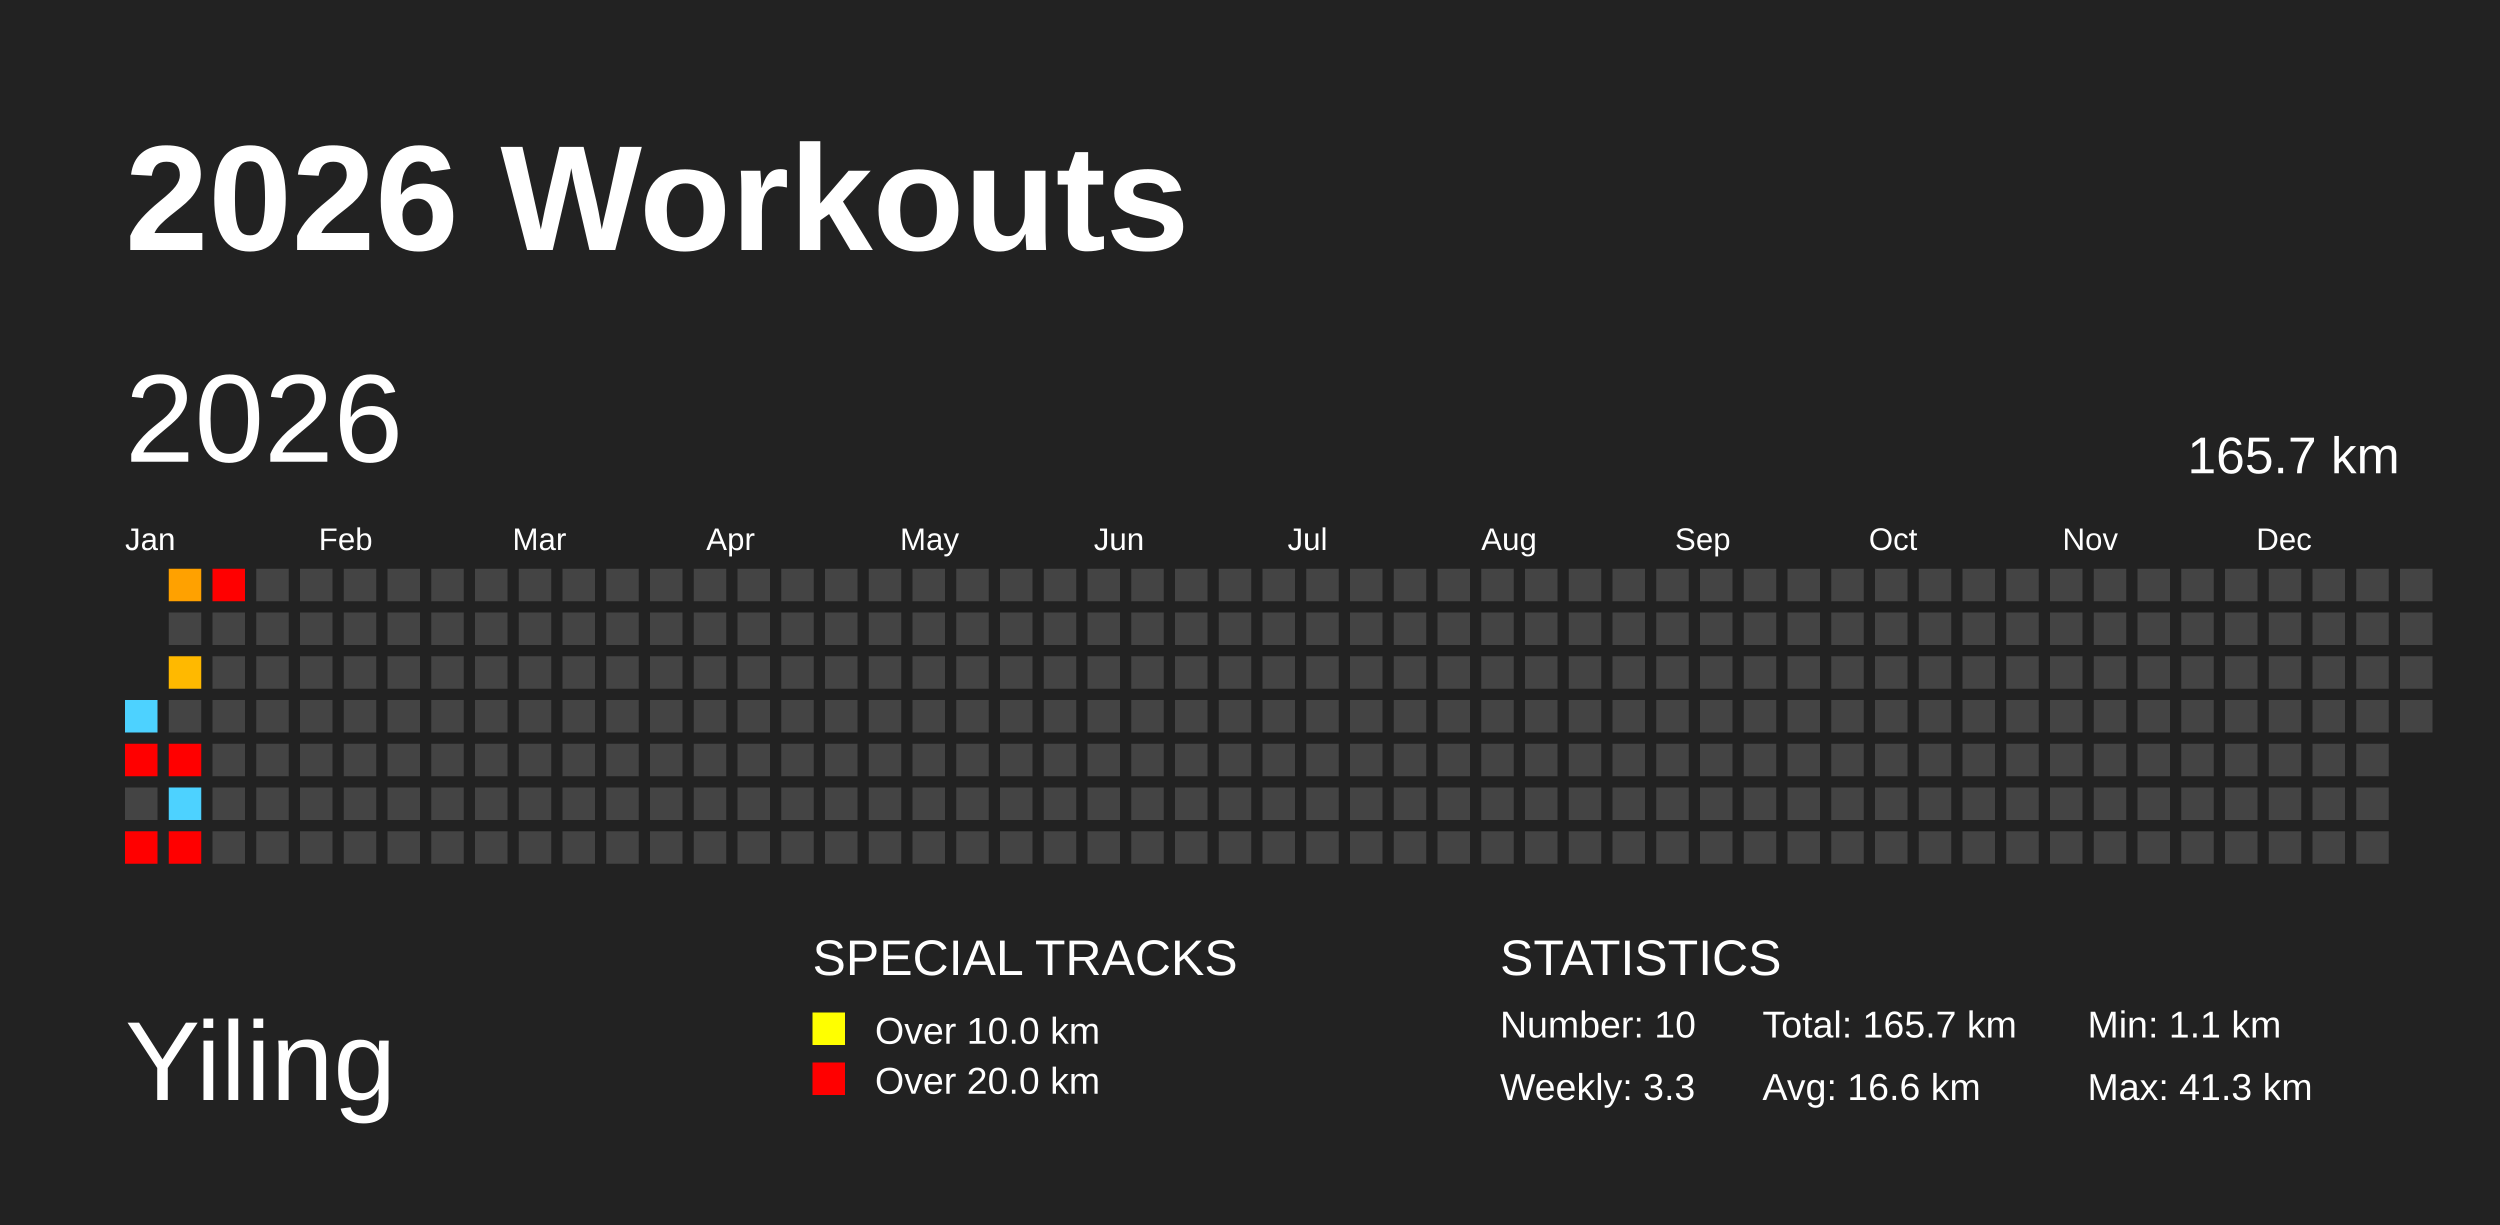
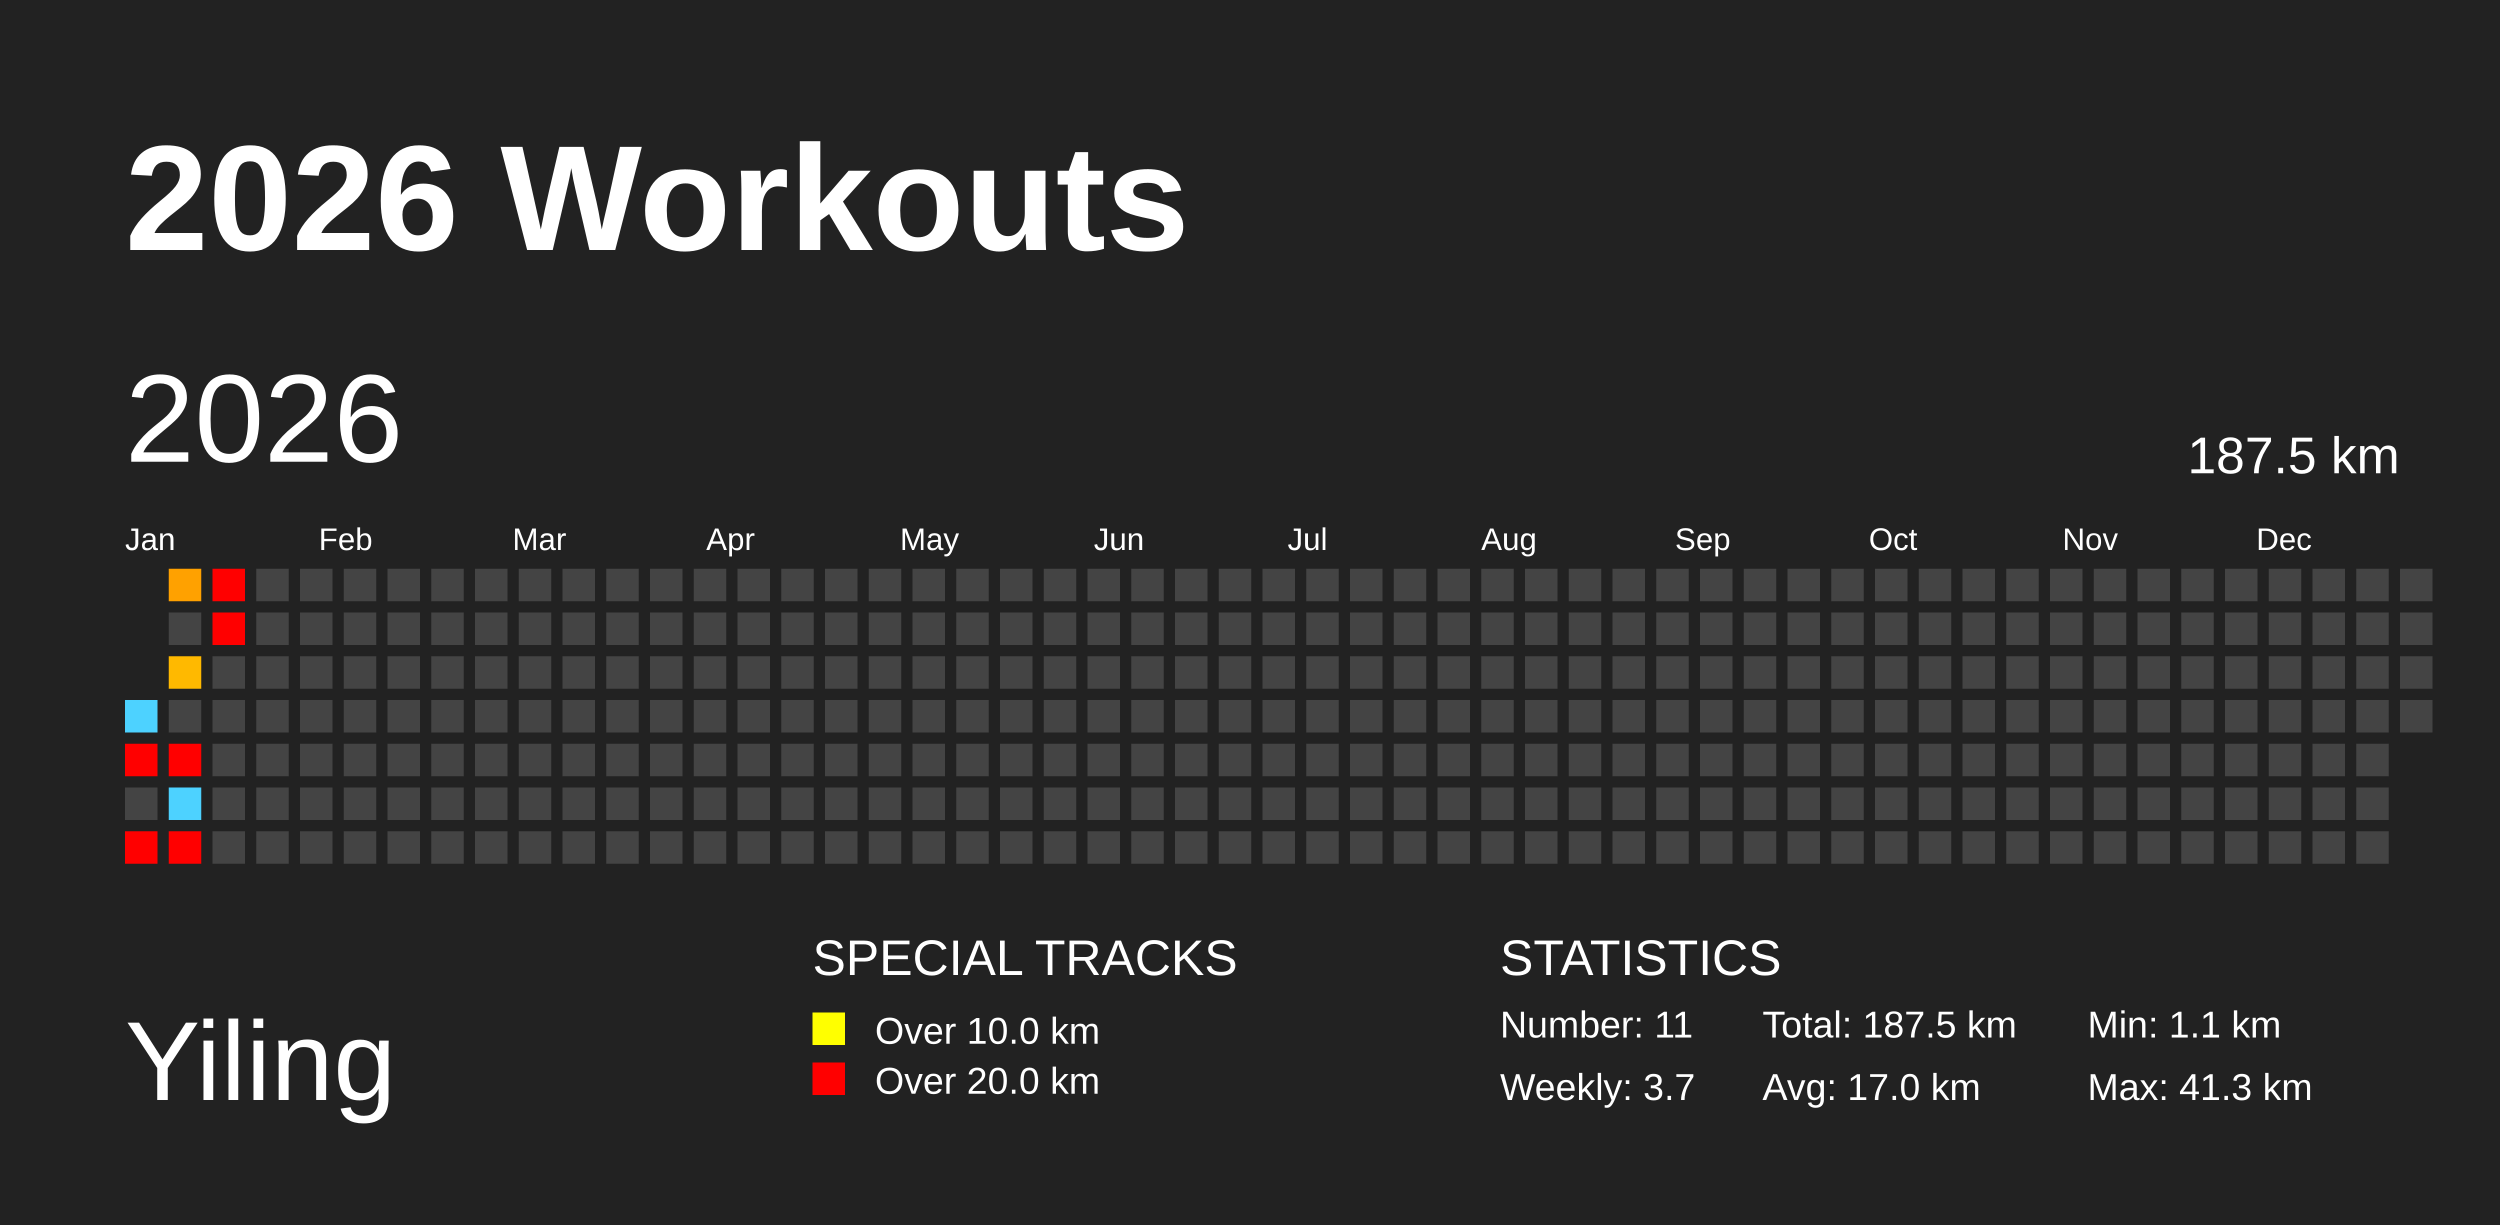
<svg xmlns="http://www.w3.org/2000/svg" baseProfile="full" height="98mm" version="1.1" viewBox="0,0,200,98" width="200mm">
  <defs />
  <rect fill="#222222" height="98" width="200" x="0" y="0" />
  <text fill="#FFFFFF" style="font-size:12px; font-family:Arial; font-weight:bold;" x="10" y="20">2026 Workouts</text>
  <text fill="#FFFFFF" style="font-size:9px; font-family:Arial" x="10" y="88">Yiling</text>
  <text fill="#FFFFFF" style="font-size:4px; font-family:Arial" x="65" y="78">SPECIAL TRACKS</text>
  <rect fill="yellow" height="2.6" width="2.6" x="65" y="81" />
  <text fill="#FFFFFF" style="font-size:3px; font-family:Arial" x="70" y="83.5">Over 10.0 km</text>
  <rect fill="red" height="2.6" width="2.6" x="65" y="85" />
  <text fill="#FFFFFF" style="font-size:3px; font-family:Arial" x="70" y="87.5">Over 20.0 km</text>
  <text fill="#FFFFFF" style="font-size:4px; font-family:Arial" x="120" y="78">STATISTICS</text>
-   <text fill="#FFFFFF" style="font-size:3px; font-family:Arial" x="120" y="83">Number: 10</text>
-   <text fill="#FFFFFF" style="font-size:3px; font-family:Arial" x="120" y="88">Weekly: 3.3</text>
-   <text fill="#FFFFFF" style="font-size:3px; font-family:Arial" x="141" y="83">Total: 165.7 km</text>
-   <text fill="#FFFFFF" style="font-size:3px; font-family:Arial" x="141" y="88">Avg: 16.6 km</text>
+   <text fill="#FFFFFF" style="font-size:3px; font-family:Arial" x="120" y="83">Number: 11</text>
+   <text fill="#FFFFFF" style="font-size:3px; font-family:Arial" x="120" y="88">Weekly: 3.7</text>
+   <text fill="#FFFFFF" style="font-size:3px; font-family:Arial" x="141" y="83">Total: 187.5 km</text>
+   <text fill="#FFFFFF" style="font-size:3px; font-family:Arial" x="141" y="88">Avg: 17.0 km</text>
  <text fill="#FFFFFF" style="font-size:3px; font-family:Arial" x="167" y="83">Min: 1.1 km</text>
  <text fill="#FFFFFF" style="font-size:3px; font-family:Arial" x="167" y="88">Max: 41.3 km</text>
  <text dominant-baseline="hanging" fill="#FFFFFF" style="font-size:10.0px; font-family:Arial;" x="10" y="30">2026</text>
-   <text dominant-baseline="hanging" fill="#FFFFFF" style="font-size:4.125px; font-family:Arial;" x="175" y="35">165.7 km</text>
+   <text dominant-baseline="hanging" fill="#FFFFFF" style="font-size:4.125px; font-family:Arial;" x="175" y="35">187.5 km</text>
  <text fill="#FFFFFF" style="font-size:2.5px; font-family:Arial" x="10.0" y="44">Jan</text>
  <text fill="#FFFFFF" style="font-size:2.5px; font-family:Arial" x="25.5" y="44">Feb</text>
  <text fill="#FFFFFF" style="font-size:2.5px; font-family:Arial" x="41.0" y="44">Mar</text>
  <text fill="#FFFFFF" style="font-size:2.5px; font-family:Arial" x="56.5" y="44">Apr</text>
  <text fill="#FFFFFF" style="font-size:2.5px; font-family:Arial" x="72.0" y="44">May</text>
  <text fill="#FFFFFF" style="font-size:2.5px; font-family:Arial" x="87.5" y="44">Jun</text>
  <text fill="#FFFFFF" style="font-size:2.5px; font-family:Arial" x="103.0" y="44">Jul</text>
  <text fill="#FFFFFF" style="font-size:2.5px; font-family:Arial" x="118.5" y="44">Aug</text>
  <text fill="#FFFFFF" style="font-size:2.5px; font-family:Arial" x="134.0" y="44">Sep</text>
  <text fill="#FFFFFF" style="font-size:2.5px; font-family:Arial" x="149.5" y="44">Oct</text>
  <text fill="#FFFFFF" style="font-size:2.5px; font-family:Arial" x="165.0" y="44">Nov</text>
  <text fill="#FFFFFF" style="font-size:2.5px; font-family:Arial" x="180.5" y="44">Dec</text>
  <rect fill="#4dd2ff" height="2.6" width="2.6" x="10.0" y="56.0" />
  <rect fill="red" height="2.6" width="2.6" x="10.0" y="59.5" />
  <rect fill="#444444" height="2.6" width="2.6" x="10.0" y="63.0" />
  <rect fill="red" height="2.6" width="2.6" x="10.0" y="66.5" />
  <rect fill="#ffa100" height="2.6" width="2.6" x="13.5" y="45.5" />
  <rect fill="#444444" height="2.6" width="2.6" x="13.5" y="49.0" />
  <rect fill="#ffb900" height="2.6" width="2.6" x="13.5" y="52.5" />
  <rect fill="#444444" height="2.6" width="2.6" x="13.5" y="56.0" />
  <rect fill="red" height="2.6" width="2.6" x="13.5" y="59.5" />
  <rect fill="#4dd2ff" height="2.6" width="2.6" x="13.5" y="63.0" />
  <rect fill="red" height="2.6" width="2.6" x="13.5" y="66.5" />
  <rect fill="red" height="2.6" width="2.6" x="17.0" y="45.5" />
-   <rect fill="#444444" height="2.6" width="2.6" x="17.0" y="49.0" />
+   <rect fill="red" height="2.6" width="2.6" x="17.0" y="49.0" />
  <rect fill="#444444" height="2.6" width="2.6" x="17.0" y="52.5" />
  <rect fill="#444444" height="2.6" width="2.6" x="17.0" y="56.0" />
  <rect fill="#444444" height="2.6" width="2.6" x="17.0" y="59.5" />
  <rect fill="#444444" height="2.6" width="2.6" x="17.0" y="63.0" />
  <rect fill="#444444" height="2.6" width="2.6" x="17.0" y="66.5" />
  <rect fill="#444444" height="2.6" width="2.6" x="20.5" y="45.5" />
  <rect fill="#444444" height="2.6" width="2.6" x="20.5" y="49.0" />
  <rect fill="#444444" height="2.6" width="2.6" x="20.5" y="52.5" />
  <rect fill="#444444" height="2.6" width="2.6" x="20.5" y="56.0" />
  <rect fill="#444444" height="2.6" width="2.6" x="20.5" y="59.5" />
  <rect fill="#444444" height="2.6" width="2.6" x="20.5" y="63.0" />
  <rect fill="#444444" height="2.6" width="2.6" x="20.5" y="66.5" />
  <rect fill="#444444" height="2.6" width="2.6" x="24.0" y="45.5" />
  <rect fill="#444444" height="2.6" width="2.6" x="24.0" y="49.0" />
  <rect fill="#444444" height="2.6" width="2.6" x="24.0" y="52.5" />
  <rect fill="#444444" height="2.6" width="2.6" x="24.0" y="56.0" />
  <rect fill="#444444" height="2.6" width="2.6" x="24.0" y="59.5" />
  <rect fill="#444444" height="2.6" width="2.6" x="24.0" y="63.0" />
  <rect fill="#444444" height="2.6" width="2.6" x="24.0" y="66.5" />
  <rect fill="#444444" height="2.6" width="2.6" x="27.5" y="45.5" />
  <rect fill="#444444" height="2.6" width="2.6" x="27.5" y="49.0" />
  <rect fill="#444444" height="2.6" width="2.6" x="27.5" y="52.5" />
  <rect fill="#444444" height="2.6" width="2.6" x="27.5" y="56.0" />
  <rect fill="#444444" height="2.6" width="2.6" x="27.5" y="59.5" />
  <rect fill="#444444" height="2.6" width="2.6" x="27.5" y="63.0" />
  <rect fill="#444444" height="2.6" width="2.6" x="27.5" y="66.5" />
  <rect fill="#444444" height="2.6" width="2.6" x="31.0" y="45.5" />
  <rect fill="#444444" height="2.6" width="2.6" x="31.0" y="49.0" />
  <rect fill="#444444" height="2.6" width="2.6" x="31.0" y="52.5" />
  <rect fill="#444444" height="2.6" width="2.6" x="31.0" y="56.0" />
  <rect fill="#444444" height="2.6" width="2.6" x="31.0" y="59.5" />
  <rect fill="#444444" height="2.6" width="2.6" x="31.0" y="63.0" />
  <rect fill="#444444" height="2.6" width="2.6" x="31.0" y="66.5" />
  <rect fill="#444444" height="2.6" width="2.6" x="34.5" y="45.5" />
  <rect fill="#444444" height="2.6" width="2.6" x="34.5" y="49.0" />
  <rect fill="#444444" height="2.6" width="2.6" x="34.5" y="52.5" />
  <rect fill="#444444" height="2.6" width="2.6" x="34.5" y="56.0" />
  <rect fill="#444444" height="2.6" width="2.6" x="34.5" y="59.5" />
  <rect fill="#444444" height="2.6" width="2.6" x="34.5" y="63.0" />
  <rect fill="#444444" height="2.6" width="2.6" x="34.5" y="66.5" />
  <rect fill="#444444" height="2.6" width="2.6" x="38.0" y="45.5" />
  <rect fill="#444444" height="2.6" width="2.6" x="38.0" y="49.0" />
  <rect fill="#444444" height="2.6" width="2.6" x="38.0" y="52.5" />
  <rect fill="#444444" height="2.6" width="2.6" x="38.0" y="56.0" />
  <rect fill="#444444" height="2.6" width="2.6" x="38.0" y="59.5" />
  <rect fill="#444444" height="2.6" width="2.6" x="38.0" y="63.0" />
  <rect fill="#444444" height="2.6" width="2.6" x="38.0" y="66.5" />
  <rect fill="#444444" height="2.6" width="2.6" x="41.5" y="45.5" />
  <rect fill="#444444" height="2.6" width="2.6" x="41.5" y="49.0" />
  <rect fill="#444444" height="2.6" width="2.6" x="41.5" y="52.5" />
  <rect fill="#444444" height="2.6" width="2.6" x="41.5" y="56.0" />
  <rect fill="#444444" height="2.6" width="2.6" x="41.5" y="59.5" />
  <rect fill="#444444" height="2.6" width="2.6" x="41.5" y="63.0" />
  <rect fill="#444444" height="2.6" width="2.6" x="41.5" y="66.5" />
  <rect fill="#444444" height="2.6" width="2.6" x="45.0" y="45.5" />
  <rect fill="#444444" height="2.6" width="2.6" x="45.0" y="49.0" />
  <rect fill="#444444" height="2.6" width="2.6" x="45.0" y="52.5" />
  <rect fill="#444444" height="2.6" width="2.6" x="45.0" y="56.0" />
  <rect fill="#444444" height="2.6" width="2.6" x="45.0" y="59.5" />
  <rect fill="#444444" height="2.6" width="2.6" x="45.0" y="63.0" />
  <rect fill="#444444" height="2.6" width="2.6" x="45.0" y="66.5" />
  <rect fill="#444444" height="2.6" width="2.6" x="48.5" y="45.5" />
  <rect fill="#444444" height="2.6" width="2.6" x="48.5" y="49.0" />
  <rect fill="#444444" height="2.6" width="2.6" x="48.5" y="52.5" />
  <rect fill="#444444" height="2.6" width="2.6" x="48.5" y="56.0" />
  <rect fill="#444444" height="2.6" width="2.6" x="48.5" y="59.5" />
  <rect fill="#444444" height="2.6" width="2.6" x="48.5" y="63.0" />
  <rect fill="#444444" height="2.6" width="2.6" x="48.5" y="66.5" />
  <rect fill="#444444" height="2.6" width="2.6" x="52.0" y="45.5" />
  <rect fill="#444444" height="2.6" width="2.6" x="52.0" y="49.0" />
  <rect fill="#444444" height="2.6" width="2.6" x="52.0" y="52.5" />
  <rect fill="#444444" height="2.6" width="2.6" x="52.0" y="56.0" />
  <rect fill="#444444" height="2.6" width="2.6" x="52.0" y="59.5" />
  <rect fill="#444444" height="2.6" width="2.6" x="52.0" y="63.0" />
  <rect fill="#444444" height="2.6" width="2.6" x="52.0" y="66.5" />
  <rect fill="#444444" height="2.6" width="2.6" x="55.5" y="45.5" />
  <rect fill="#444444" height="2.6" width="2.6" x="55.5" y="49.0" />
  <rect fill="#444444" height="2.6" width="2.6" x="55.5" y="52.5" />
  <rect fill="#444444" height="2.6" width="2.6" x="55.5" y="56.0" />
  <rect fill="#444444" height="2.6" width="2.6" x="55.5" y="59.5" />
  <rect fill="#444444" height="2.6" width="2.6" x="55.5" y="63.0" />
  <rect fill="#444444" height="2.6" width="2.6" x="55.5" y="66.5" />
  <rect fill="#444444" height="2.6" width="2.6" x="59.0" y="45.5" />
  <rect fill="#444444" height="2.6" width="2.6" x="59.0" y="49.0" />
  <rect fill="#444444" height="2.6" width="2.6" x="59.0" y="52.5" />
  <rect fill="#444444" height="2.6" width="2.6" x="59.0" y="56.0" />
  <rect fill="#444444" height="2.6" width="2.6" x="59.0" y="59.5" />
  <rect fill="#444444" height="2.6" width="2.6" x="59.0" y="63.0" />
  <rect fill="#444444" height="2.6" width="2.6" x="59.0" y="66.5" />
  <rect fill="#444444" height="2.6" width="2.6" x="62.5" y="45.5" />
  <rect fill="#444444" height="2.6" width="2.6" x="62.5" y="49.0" />
  <rect fill="#444444" height="2.6" width="2.6" x="62.5" y="52.5" />
  <rect fill="#444444" height="2.6" width="2.6" x="62.5" y="56.0" />
  <rect fill="#444444" height="2.6" width="2.6" x="62.5" y="59.5" />
  <rect fill="#444444" height="2.6" width="2.6" x="62.5" y="63.0" />
  <rect fill="#444444" height="2.6" width="2.6" x="62.5" y="66.5" />
  <rect fill="#444444" height="2.6" width="2.6" x="66.0" y="45.5" />
  <rect fill="#444444" height="2.6" width="2.6" x="66.0" y="49.0" />
  <rect fill="#444444" height="2.6" width="2.6" x="66.0" y="52.5" />
  <rect fill="#444444" height="2.6" width="2.6" x="66.0" y="56.0" />
  <rect fill="#444444" height="2.6" width="2.6" x="66.0" y="59.5" />
  <rect fill="#444444" height="2.6" width="2.6" x="66.0" y="63.0" />
  <rect fill="#444444" height="2.6" width="2.6" x="66.0" y="66.5" />
  <rect fill="#444444" height="2.6" width="2.6" x="69.5" y="45.5" />
  <rect fill="#444444" height="2.6" width="2.6" x="69.5" y="49.0" />
  <rect fill="#444444" height="2.6" width="2.6" x="69.5" y="52.5" />
  <rect fill="#444444" height="2.6" width="2.6" x="69.5" y="56.0" />
  <rect fill="#444444" height="2.6" width="2.6" x="69.5" y="59.5" />
  <rect fill="#444444" height="2.6" width="2.6" x="69.5" y="63.0" />
  <rect fill="#444444" height="2.6" width="2.6" x="69.5" y="66.5" />
  <rect fill="#444444" height="2.6" width="2.6" x="73.0" y="45.5" />
  <rect fill="#444444" height="2.6" width="2.6" x="73.0" y="49.0" />
  <rect fill="#444444" height="2.6" width="2.6" x="73.0" y="52.5" />
  <rect fill="#444444" height="2.6" width="2.6" x="73.0" y="56.0" />
  <rect fill="#444444" height="2.6" width="2.6" x="73.0" y="59.5" />
  <rect fill="#444444" height="2.6" width="2.6" x="73.0" y="63.0" />
  <rect fill="#444444" height="2.6" width="2.6" x="73.0" y="66.5" />
  <rect fill="#444444" height="2.6" width="2.6" x="76.5" y="45.5" />
  <rect fill="#444444" height="2.6" width="2.6" x="76.5" y="49.0" />
  <rect fill="#444444" height="2.6" width="2.6" x="76.5" y="52.5" />
  <rect fill="#444444" height="2.6" width="2.6" x="76.5" y="56.0" />
  <rect fill="#444444" height="2.6" width="2.6" x="76.5" y="59.5" />
  <rect fill="#444444" height="2.6" width="2.6" x="76.5" y="63.0" />
  <rect fill="#444444" height="2.6" width="2.6" x="76.5" y="66.5" />
  <rect fill="#444444" height="2.6" width="2.6" x="80.0" y="45.5" />
  <rect fill="#444444" height="2.6" width="2.6" x="80.0" y="49.0" />
  <rect fill="#444444" height="2.6" width="2.6" x="80.0" y="52.5" />
  <rect fill="#444444" height="2.6" width="2.6" x="80.0" y="56.0" />
  <rect fill="#444444" height="2.6" width="2.6" x="80.0" y="59.5" />
  <rect fill="#444444" height="2.6" width="2.6" x="80.0" y="63.0" />
  <rect fill="#444444" height="2.6" width="2.6" x="80.0" y="66.5" />
  <rect fill="#444444" height="2.6" width="2.6" x="83.5" y="45.5" />
  <rect fill="#444444" height="2.6" width="2.6" x="83.5" y="49.0" />
  <rect fill="#444444" height="2.6" width="2.6" x="83.5" y="52.5" />
  <rect fill="#444444" height="2.6" width="2.6" x="83.5" y="56.0" />
  <rect fill="#444444" height="2.6" width="2.6" x="83.5" y="59.5" />
  <rect fill="#444444" height="2.6" width="2.6" x="83.5" y="63.0" />
  <rect fill="#444444" height="2.6" width="2.6" x="83.5" y="66.5" />
  <rect fill="#444444" height="2.6" width="2.6" x="87.0" y="45.5" />
  <rect fill="#444444" height="2.6" width="2.6" x="87.0" y="49.0" />
  <rect fill="#444444" height="2.6" width="2.6" x="87.0" y="52.5" />
  <rect fill="#444444" height="2.6" width="2.6" x="87.0" y="56.0" />
  <rect fill="#444444" height="2.6" width="2.6" x="87.0" y="59.5" />
  <rect fill="#444444" height="2.6" width="2.6" x="87.0" y="63.0" />
  <rect fill="#444444" height="2.6" width="2.6" x="87.0" y="66.5" />
  <rect fill="#444444" height="2.6" width="2.6" x="90.5" y="45.5" />
  <rect fill="#444444" height="2.6" width="2.6" x="90.5" y="49.0" />
  <rect fill="#444444" height="2.6" width="2.6" x="90.5" y="52.5" />
  <rect fill="#444444" height="2.6" width="2.6" x="90.5" y="56.0" />
  <rect fill="#444444" height="2.6" width="2.6" x="90.5" y="59.5" />
  <rect fill="#444444" height="2.6" width="2.6" x="90.5" y="63.0" />
  <rect fill="#444444" height="2.6" width="2.6" x="90.5" y="66.5" />
  <rect fill="#444444" height="2.6" width="2.6" x="94.0" y="45.5" />
  <rect fill="#444444" height="2.6" width="2.6" x="94.0" y="49.0" />
  <rect fill="#444444" height="2.6" width="2.6" x="94.0" y="52.5" />
  <rect fill="#444444" height="2.6" width="2.6" x="94.0" y="56.0" />
  <rect fill="#444444" height="2.6" width="2.6" x="94.0" y="59.5" />
  <rect fill="#444444" height="2.6" width="2.6" x="94.0" y="63.0" />
  <rect fill="#444444" height="2.6" width="2.6" x="94.0" y="66.5" />
  <rect fill="#444444" height="2.6" width="2.6" x="97.5" y="45.5" />
  <rect fill="#444444" height="2.6" width="2.6" x="97.5" y="49.0" />
  <rect fill="#444444" height="2.6" width="2.6" x="97.5" y="52.5" />
  <rect fill="#444444" height="2.6" width="2.6" x="97.5" y="56.0" />
  <rect fill="#444444" height="2.6" width="2.6" x="97.5" y="59.5" />
  <rect fill="#444444" height="2.6" width="2.6" x="97.5" y="63.0" />
  <rect fill="#444444" height="2.6" width="2.6" x="97.5" y="66.5" />
  <rect fill="#444444" height="2.6" width="2.6" x="101.0" y="45.5" />
  <rect fill="#444444" height="2.6" width="2.6" x="101.0" y="49.0" />
  <rect fill="#444444" height="2.6" width="2.6" x="101.0" y="52.5" />
  <rect fill="#444444" height="2.6" width="2.6" x="101.0" y="56.0" />
  <rect fill="#444444" height="2.6" width="2.6" x="101.0" y="59.5" />
  <rect fill="#444444" height="2.6" width="2.6" x="101.0" y="63.0" />
  <rect fill="#444444" height="2.6" width="2.6" x="101.0" y="66.5" />
  <rect fill="#444444" height="2.6" width="2.6" x="104.5" y="45.5" />
  <rect fill="#444444" height="2.6" width="2.6" x="104.5" y="49.0" />
  <rect fill="#444444" height="2.6" width="2.6" x="104.5" y="52.5" />
  <rect fill="#444444" height="2.6" width="2.6" x="104.5" y="56.0" />
  <rect fill="#444444" height="2.6" width="2.6" x="104.5" y="59.5" />
  <rect fill="#444444" height="2.6" width="2.6" x="104.5" y="63.0" />
  <rect fill="#444444" height="2.6" width="2.6" x="104.5" y="66.5" />
  <rect fill="#444444" height="2.6" width="2.6" x="108.0" y="45.5" />
  <rect fill="#444444" height="2.6" width="2.6" x="108.0" y="49.0" />
  <rect fill="#444444" height="2.6" width="2.6" x="108.0" y="52.5" />
  <rect fill="#444444" height="2.6" width="2.6" x="108.0" y="56.0" />
  <rect fill="#444444" height="2.6" width="2.6" x="108.0" y="59.5" />
  <rect fill="#444444" height="2.6" width="2.6" x="108.0" y="63.0" />
  <rect fill="#444444" height="2.6" width="2.6" x="108.0" y="66.5" />
  <rect fill="#444444" height="2.6" width="2.6" x="111.5" y="45.5" />
  <rect fill="#444444" height="2.6" width="2.6" x="111.5" y="49.0" />
  <rect fill="#444444" height="2.6" width="2.6" x="111.5" y="52.5" />
  <rect fill="#444444" height="2.6" width="2.6" x="111.5" y="56.0" />
  <rect fill="#444444" height="2.6" width="2.6" x="111.5" y="59.5" />
  <rect fill="#444444" height="2.6" width="2.6" x="111.5" y="63.0" />
  <rect fill="#444444" height="2.6" width="2.6" x="111.5" y="66.5" />
  <rect fill="#444444" height="2.6" width="2.6" x="115.0" y="45.5" />
  <rect fill="#444444" height="2.6" width="2.6" x="115.0" y="49.0" />
  <rect fill="#444444" height="2.6" width="2.6" x="115.0" y="52.5" />
  <rect fill="#444444" height="2.6" width="2.6" x="115.0" y="56.0" />
  <rect fill="#444444" height="2.6" width="2.6" x="115.0" y="59.5" />
  <rect fill="#444444" height="2.6" width="2.6" x="115.0" y="63.0" />
  <rect fill="#444444" height="2.6" width="2.6" x="115.0" y="66.5" />
  <rect fill="#444444" height="2.6" width="2.6" x="118.5" y="45.5" />
  <rect fill="#444444" height="2.6" width="2.6" x="118.5" y="49.0" />
  <rect fill="#444444" height="2.6" width="2.6" x="118.5" y="52.5" />
  <rect fill="#444444" height="2.6" width="2.6" x="118.5" y="56.0" />
  <rect fill="#444444" height="2.6" width="2.6" x="118.5" y="59.5" />
  <rect fill="#444444" height="2.6" width="2.6" x="118.5" y="63.0" />
  <rect fill="#444444" height="2.6" width="2.6" x="118.5" y="66.5" />
  <rect fill="#444444" height="2.6" width="2.6" x="122.0" y="45.5" />
  <rect fill="#444444" height="2.6" width="2.6" x="122.0" y="49.0" />
  <rect fill="#444444" height="2.6" width="2.6" x="122.0" y="52.5" />
  <rect fill="#444444" height="2.6" width="2.6" x="122.0" y="56.0" />
  <rect fill="#444444" height="2.6" width="2.6" x="122.0" y="59.5" />
  <rect fill="#444444" height="2.6" width="2.6" x="122.0" y="63.0" />
  <rect fill="#444444" height="2.6" width="2.6" x="122.0" y="66.5" />
  <rect fill="#444444" height="2.6" width="2.6" x="125.5" y="45.5" />
  <rect fill="#444444" height="2.6" width="2.6" x="125.5" y="49.0" />
  <rect fill="#444444" height="2.6" width="2.6" x="125.5" y="52.5" />
  <rect fill="#444444" height="2.6" width="2.6" x="125.5" y="56.0" />
  <rect fill="#444444" height="2.6" width="2.6" x="125.5" y="59.5" />
  <rect fill="#444444" height="2.6" width="2.6" x="125.5" y="63.0" />
  <rect fill="#444444" height="2.6" width="2.6" x="125.5" y="66.5" />
  <rect fill="#444444" height="2.6" width="2.6" x="129.0" y="45.5" />
  <rect fill="#444444" height="2.6" width="2.6" x="129.0" y="49.0" />
  <rect fill="#444444" height="2.6" width="2.6" x="129.0" y="52.5" />
  <rect fill="#444444" height="2.6" width="2.6" x="129.0" y="56.0" />
  <rect fill="#444444" height="2.6" width="2.6" x="129.0" y="59.5" />
  <rect fill="#444444" height="2.6" width="2.6" x="129.0" y="63.0" />
  <rect fill="#444444" height="2.6" width="2.6" x="129.0" y="66.5" />
  <rect fill="#444444" height="2.6" width="2.6" x="132.5" y="45.5" />
  <rect fill="#444444" height="2.6" width="2.6" x="132.5" y="49.0" />
  <rect fill="#444444" height="2.6" width="2.6" x="132.5" y="52.5" />
  <rect fill="#444444" height="2.6" width="2.6" x="132.5" y="56.0" />
  <rect fill="#444444" height="2.6" width="2.6" x="132.5" y="59.5" />
  <rect fill="#444444" height="2.6" width="2.6" x="132.5" y="63.0" />
  <rect fill="#444444" height="2.6" width="2.6" x="132.5" y="66.5" />
  <rect fill="#444444" height="2.6" width="2.6" x="136.0" y="45.5" />
  <rect fill="#444444" height="2.6" width="2.6" x="136.0" y="49.0" />
  <rect fill="#444444" height="2.6" width="2.6" x="136.0" y="52.5" />
  <rect fill="#444444" height="2.6" width="2.6" x="136.0" y="56.0" />
  <rect fill="#444444" height="2.6" width="2.6" x="136.0" y="59.5" />
  <rect fill="#444444" height="2.6" width="2.6" x="136.0" y="63.0" />
  <rect fill="#444444" height="2.6" width="2.6" x="136.0" y="66.5" />
  <rect fill="#444444" height="2.6" width="2.6" x="139.5" y="45.5" />
  <rect fill="#444444" height="2.6" width="2.6" x="139.5" y="49.0" />
  <rect fill="#444444" height="2.6" width="2.6" x="139.5" y="52.5" />
  <rect fill="#444444" height="2.6" width="2.6" x="139.5" y="56.0" />
  <rect fill="#444444" height="2.6" width="2.6" x="139.5" y="59.5" />
  <rect fill="#444444" height="2.6" width="2.6" x="139.5" y="63.0" />
  <rect fill="#444444" height="2.6" width="2.6" x="139.5" y="66.5" />
  <rect fill="#444444" height="2.6" width="2.6" x="143.0" y="45.5" />
  <rect fill="#444444" height="2.6" width="2.6" x="143.0" y="49.0" />
  <rect fill="#444444" height="2.6" width="2.6" x="143.0" y="52.5" />
  <rect fill="#444444" height="2.6" width="2.6" x="143.0" y="56.0" />
  <rect fill="#444444" height="2.6" width="2.6" x="143.0" y="59.5" />
  <rect fill="#444444" height="2.6" width="2.6" x="143.0" y="63.0" />
  <rect fill="#444444" height="2.6" width="2.6" x="143.0" y="66.5" />
  <rect fill="#444444" height="2.6" width="2.6" x="146.5" y="45.5" />
  <rect fill="#444444" height="2.6" width="2.6" x="146.5" y="49.0" />
  <rect fill="#444444" height="2.6" width="2.6" x="146.5" y="52.5" />
  <rect fill="#444444" height="2.6" width="2.6" x="146.5" y="56.0" />
  <rect fill="#444444" height="2.6" width="2.6" x="146.5" y="59.5" />
  <rect fill="#444444" height="2.6" width="2.6" x="146.5" y="63.0" />
  <rect fill="#444444" height="2.6" width="2.6" x="146.5" y="66.5" />
  <rect fill="#444444" height="2.6" width="2.6" x="150.0" y="45.5" />
  <rect fill="#444444" height="2.6" width="2.6" x="150.0" y="49.0" />
  <rect fill="#444444" height="2.6" width="2.6" x="150.0" y="52.5" />
  <rect fill="#444444" height="2.6" width="2.6" x="150.0" y="56.0" />
  <rect fill="#444444" height="2.6" width="2.6" x="150.0" y="59.5" />
  <rect fill="#444444" height="2.6" width="2.6" x="150.0" y="63.0" />
  <rect fill="#444444" height="2.6" width="2.6" x="150.0" y="66.5" />
  <rect fill="#444444" height="2.6" width="2.6" x="153.5" y="45.5" />
  <rect fill="#444444" height="2.6" width="2.6" x="153.5" y="49.0" />
  <rect fill="#444444" height="2.6" width="2.6" x="153.5" y="52.5" />
  <rect fill="#444444" height="2.6" width="2.6" x="153.5" y="56.0" />
  <rect fill="#444444" height="2.6" width="2.6" x="153.5" y="59.5" />
  <rect fill="#444444" height="2.6" width="2.6" x="153.5" y="63.0" />
  <rect fill="#444444" height="2.6" width="2.6" x="153.5" y="66.5" />
  <rect fill="#444444" height="2.6" width="2.6" x="157.0" y="45.5" />
  <rect fill="#444444" height="2.6" width="2.6" x="157.0" y="49.0" />
  <rect fill="#444444" height="2.6" width="2.6" x="157.0" y="52.5" />
  <rect fill="#444444" height="2.6" width="2.6" x="157.0" y="56.0" />
  <rect fill="#444444" height="2.6" width="2.6" x="157.0" y="59.5" />
  <rect fill="#444444" height="2.6" width="2.6" x="157.0" y="63.0" />
  <rect fill="#444444" height="2.6" width="2.6" x="157.0" y="66.5" />
  <rect fill="#444444" height="2.6" width="2.6" x="160.5" y="45.5" />
  <rect fill="#444444" height="2.6" width="2.6" x="160.5" y="49.0" />
  <rect fill="#444444" height="2.6" width="2.6" x="160.5" y="52.5" />
  <rect fill="#444444" height="2.6" width="2.6" x="160.5" y="56.0" />
  <rect fill="#444444" height="2.6" width="2.6" x="160.5" y="59.5" />
  <rect fill="#444444" height="2.6" width="2.6" x="160.5" y="63.0" />
  <rect fill="#444444" height="2.6" width="2.6" x="160.5" y="66.5" />
  <rect fill="#444444" height="2.6" width="2.6" x="164.0" y="45.5" />
  <rect fill="#444444" height="2.6" width="2.6" x="164.0" y="49.0" />
  <rect fill="#444444" height="2.6" width="2.6" x="164.0" y="52.5" />
  <rect fill="#444444" height="2.6" width="2.6" x="164.0" y="56.0" />
  <rect fill="#444444" height="2.6" width="2.6" x="164.0" y="59.5" />
  <rect fill="#444444" height="2.6" width="2.6" x="164.0" y="63.0" />
  <rect fill="#444444" height="2.6" width="2.6" x="164.0" y="66.5" />
  <rect fill="#444444" height="2.6" width="2.6" x="167.5" y="45.5" />
  <rect fill="#444444" height="2.6" width="2.6" x="167.5" y="49.0" />
  <rect fill="#444444" height="2.6" width="2.6" x="167.5" y="52.5" />
  <rect fill="#444444" height="2.6" width="2.6" x="167.5" y="56.0" />
  <rect fill="#444444" height="2.6" width="2.6" x="167.5" y="59.5" />
  <rect fill="#444444" height="2.6" width="2.6" x="167.5" y="63.0" />
  <rect fill="#444444" height="2.6" width="2.6" x="167.5" y="66.5" />
  <rect fill="#444444" height="2.6" width="2.6" x="171.0" y="45.5" />
  <rect fill="#444444" height="2.6" width="2.6" x="171.0" y="49.0" />
  <rect fill="#444444" height="2.6" width="2.6" x="171.0" y="52.5" />
  <rect fill="#444444" height="2.6" width="2.6" x="171.0" y="56.0" />
  <rect fill="#444444" height="2.6" width="2.6" x="171.0" y="59.5" />
  <rect fill="#444444" height="2.6" width="2.6" x="171.0" y="63.0" />
  <rect fill="#444444" height="2.6" width="2.6" x="171.0" y="66.5" />
  <rect fill="#444444" height="2.6" width="2.6" x="174.5" y="45.5" />
  <rect fill="#444444" height="2.6" width="2.6" x="174.5" y="49.0" />
  <rect fill="#444444" height="2.6" width="2.6" x="174.5" y="52.5" />
  <rect fill="#444444" height="2.6" width="2.6" x="174.5" y="56.0" />
  <rect fill="#444444" height="2.6" width="2.6" x="174.5" y="59.5" />
  <rect fill="#444444" height="2.6" width="2.6" x="174.5" y="63.0" />
  <rect fill="#444444" height="2.6" width="2.6" x="174.5" y="66.5" />
  <rect fill="#444444" height="2.6" width="2.6" x="178.0" y="45.5" />
  <rect fill="#444444" height="2.6" width="2.6" x="178.0" y="49.0" />
  <rect fill="#444444" height="2.6" width="2.6" x="178.0" y="52.5" />
  <rect fill="#444444" height="2.6" width="2.6" x="178.0" y="56.0" />
  <rect fill="#444444" height="2.6" width="2.6" x="178.0" y="59.5" />
  <rect fill="#444444" height="2.6" width="2.6" x="178.0" y="63.0" />
  <rect fill="#444444" height="2.6" width="2.6" x="178.0" y="66.5" />
  <rect fill="#444444" height="2.6" width="2.6" x="181.5" y="45.5" />
  <rect fill="#444444" height="2.6" width="2.6" x="181.5" y="49.0" />
  <rect fill="#444444" height="2.6" width="2.6" x="181.5" y="52.5" />
  <rect fill="#444444" height="2.6" width="2.6" x="181.5" y="56.0" />
  <rect fill="#444444" height="2.6" width="2.6" x="181.5" y="59.5" />
  <rect fill="#444444" height="2.6" width="2.6" x="181.5" y="63.0" />
  <rect fill="#444444" height="2.6" width="2.6" x="181.5" y="66.5" />
  <rect fill="#444444" height="2.6" width="2.6" x="185.0" y="45.5" />
  <rect fill="#444444" height="2.6" width="2.6" x="185.0" y="49.0" />
  <rect fill="#444444" height="2.6" width="2.6" x="185.0" y="52.5" />
  <rect fill="#444444" height="2.6" width="2.6" x="185.0" y="56.0" />
  <rect fill="#444444" height="2.6" width="2.6" x="185.0" y="59.5" />
  <rect fill="#444444" height="2.6" width="2.6" x="185.0" y="63.0" />
  <rect fill="#444444" height="2.6" width="2.6" x="185.0" y="66.5" />
  <rect fill="#444444" height="2.6" width="2.6" x="188.5" y="45.5" />
  <rect fill="#444444" height="2.6" width="2.6" x="188.5" y="49.0" />
  <rect fill="#444444" height="2.6" width="2.6" x="188.5" y="52.5" />
  <rect fill="#444444" height="2.6" width="2.6" x="188.5" y="56.0" />
  <rect fill="#444444" height="2.6" width="2.6" x="188.5" y="59.5" />
  <rect fill="#444444" height="2.6" width="2.6" x="188.5" y="63.0" />
  <rect fill="#444444" height="2.6" width="2.6" x="188.5" y="66.5" />
  <rect fill="#444444" height="2.6" width="2.6" x="192.0" y="45.5" />
  <rect fill="#444444" height="2.6" width="2.6" x="192.0" y="49.0" />
  <rect fill="#444444" height="2.6" width="2.6" x="192.0" y="52.5" />
  <rect fill="#444444" height="2.6" width="2.6" x="192.0" y="56.0" />
</svg>
